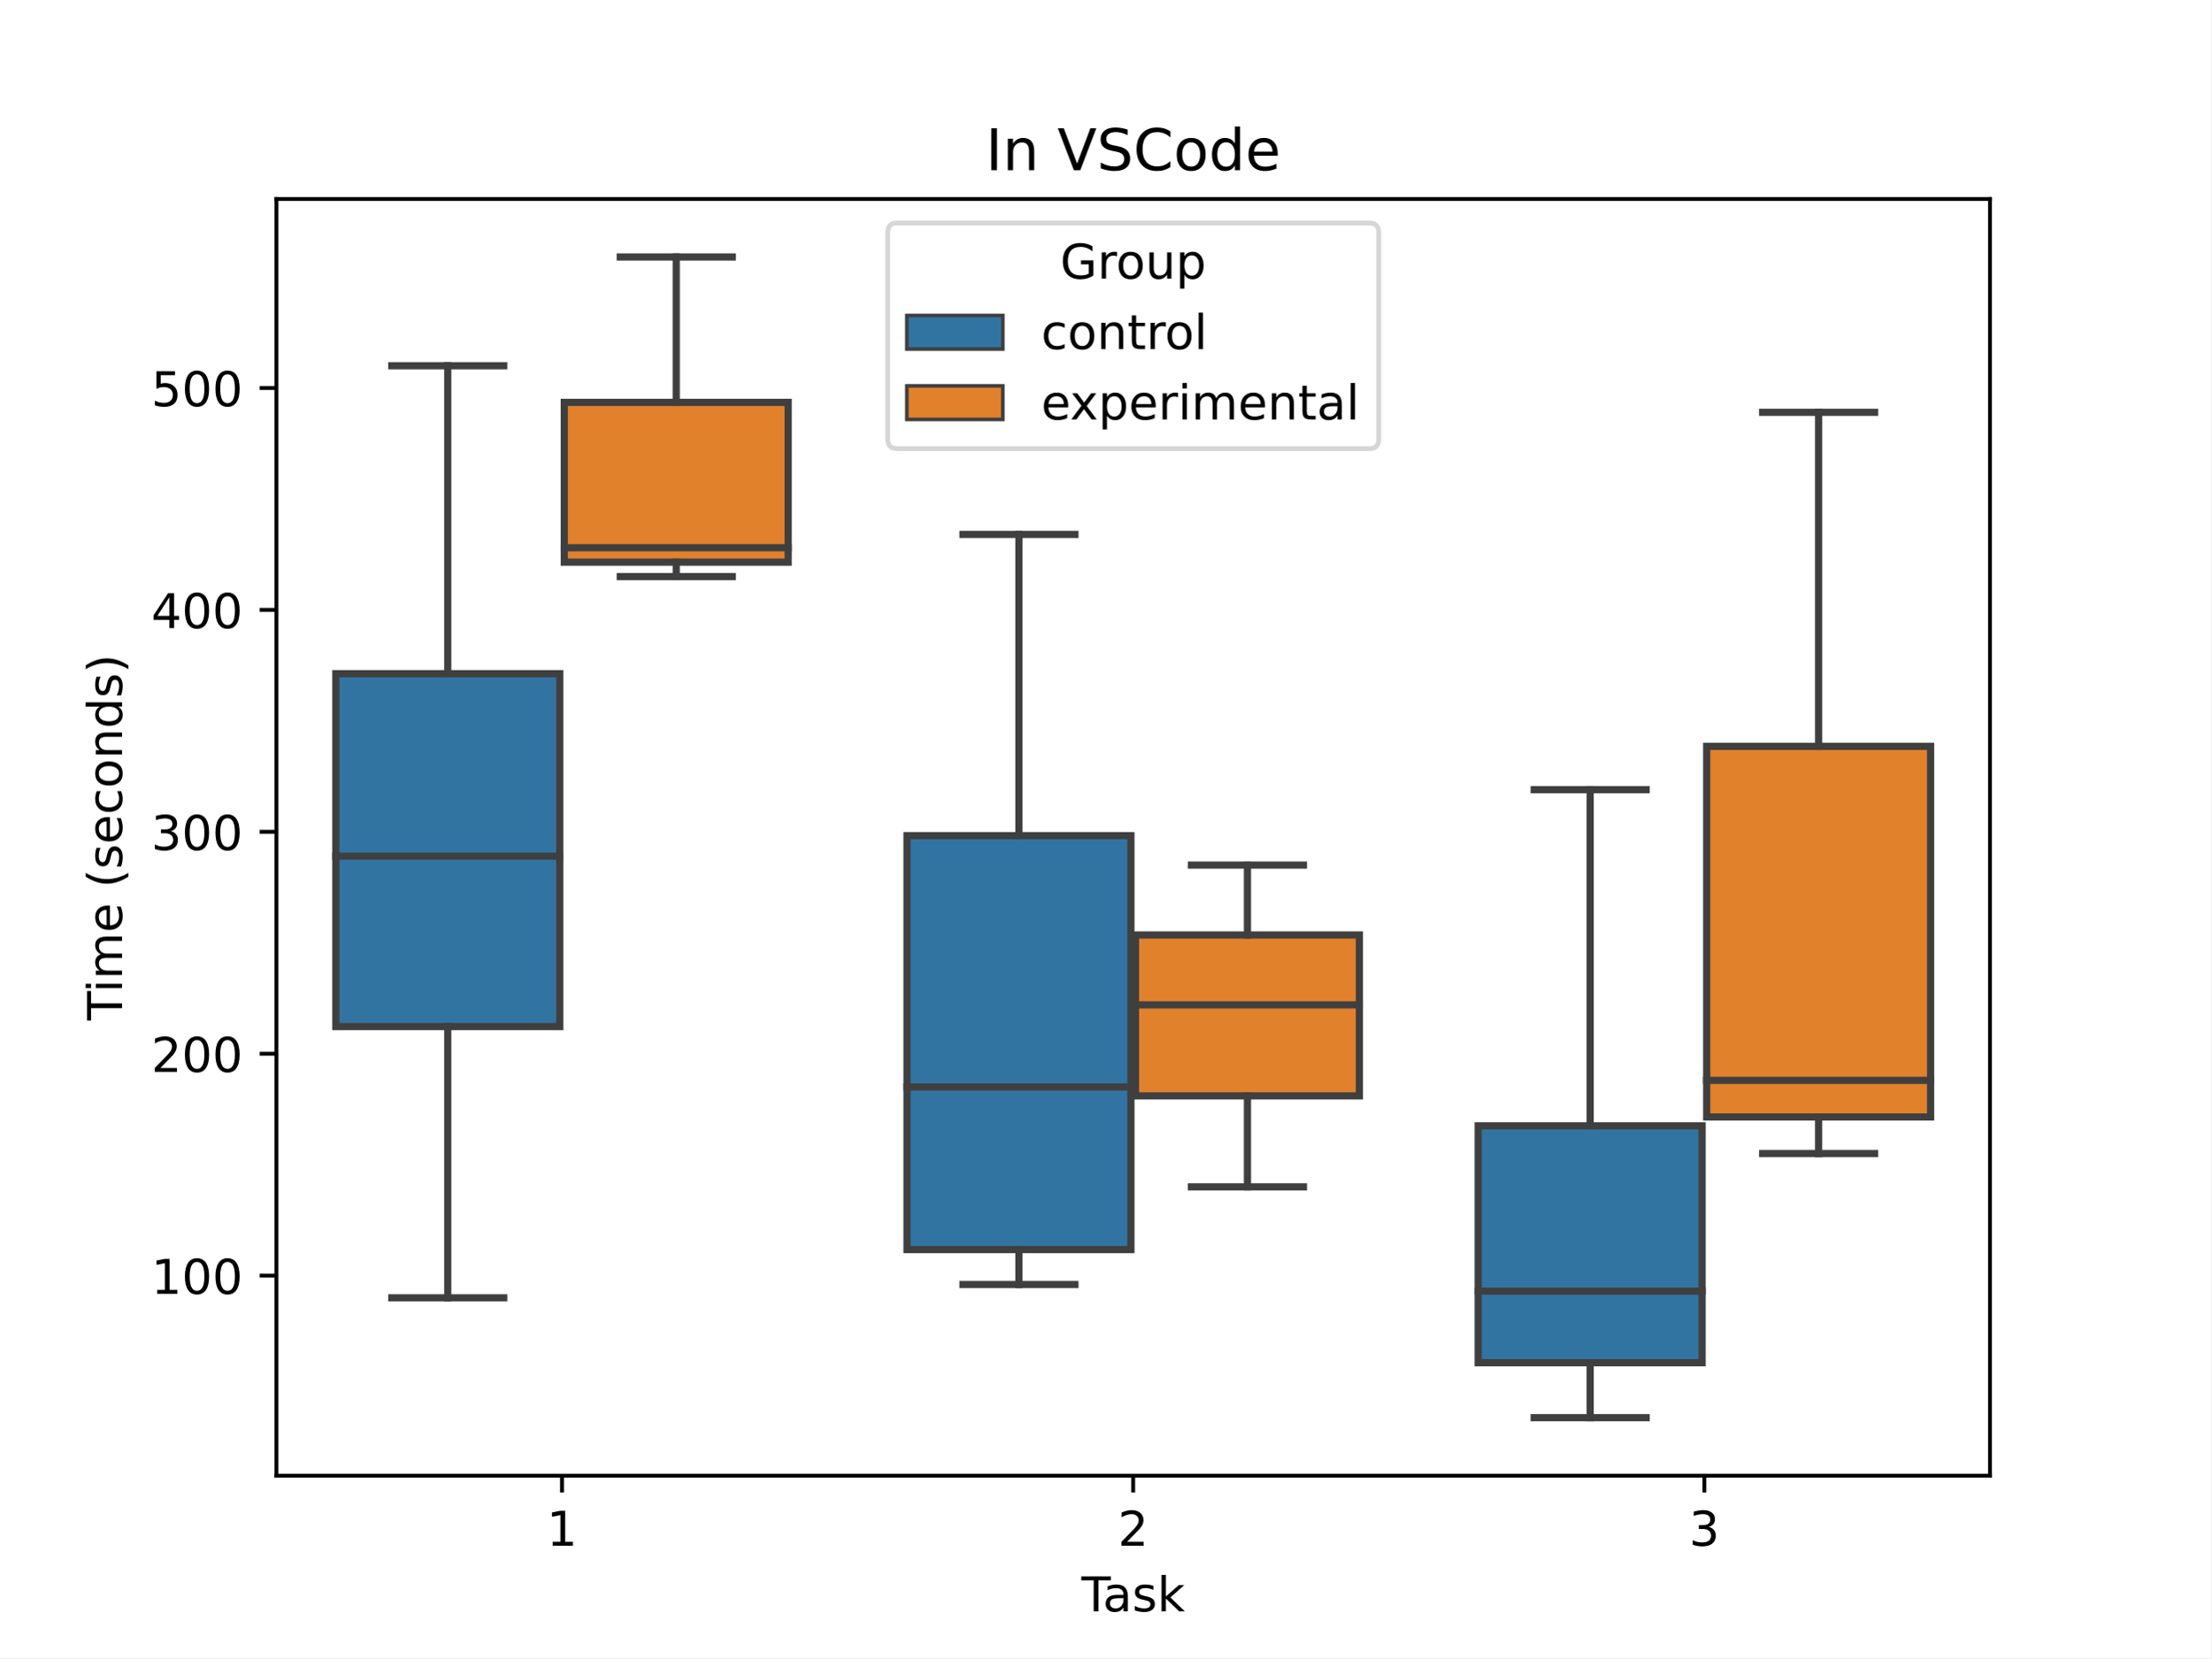
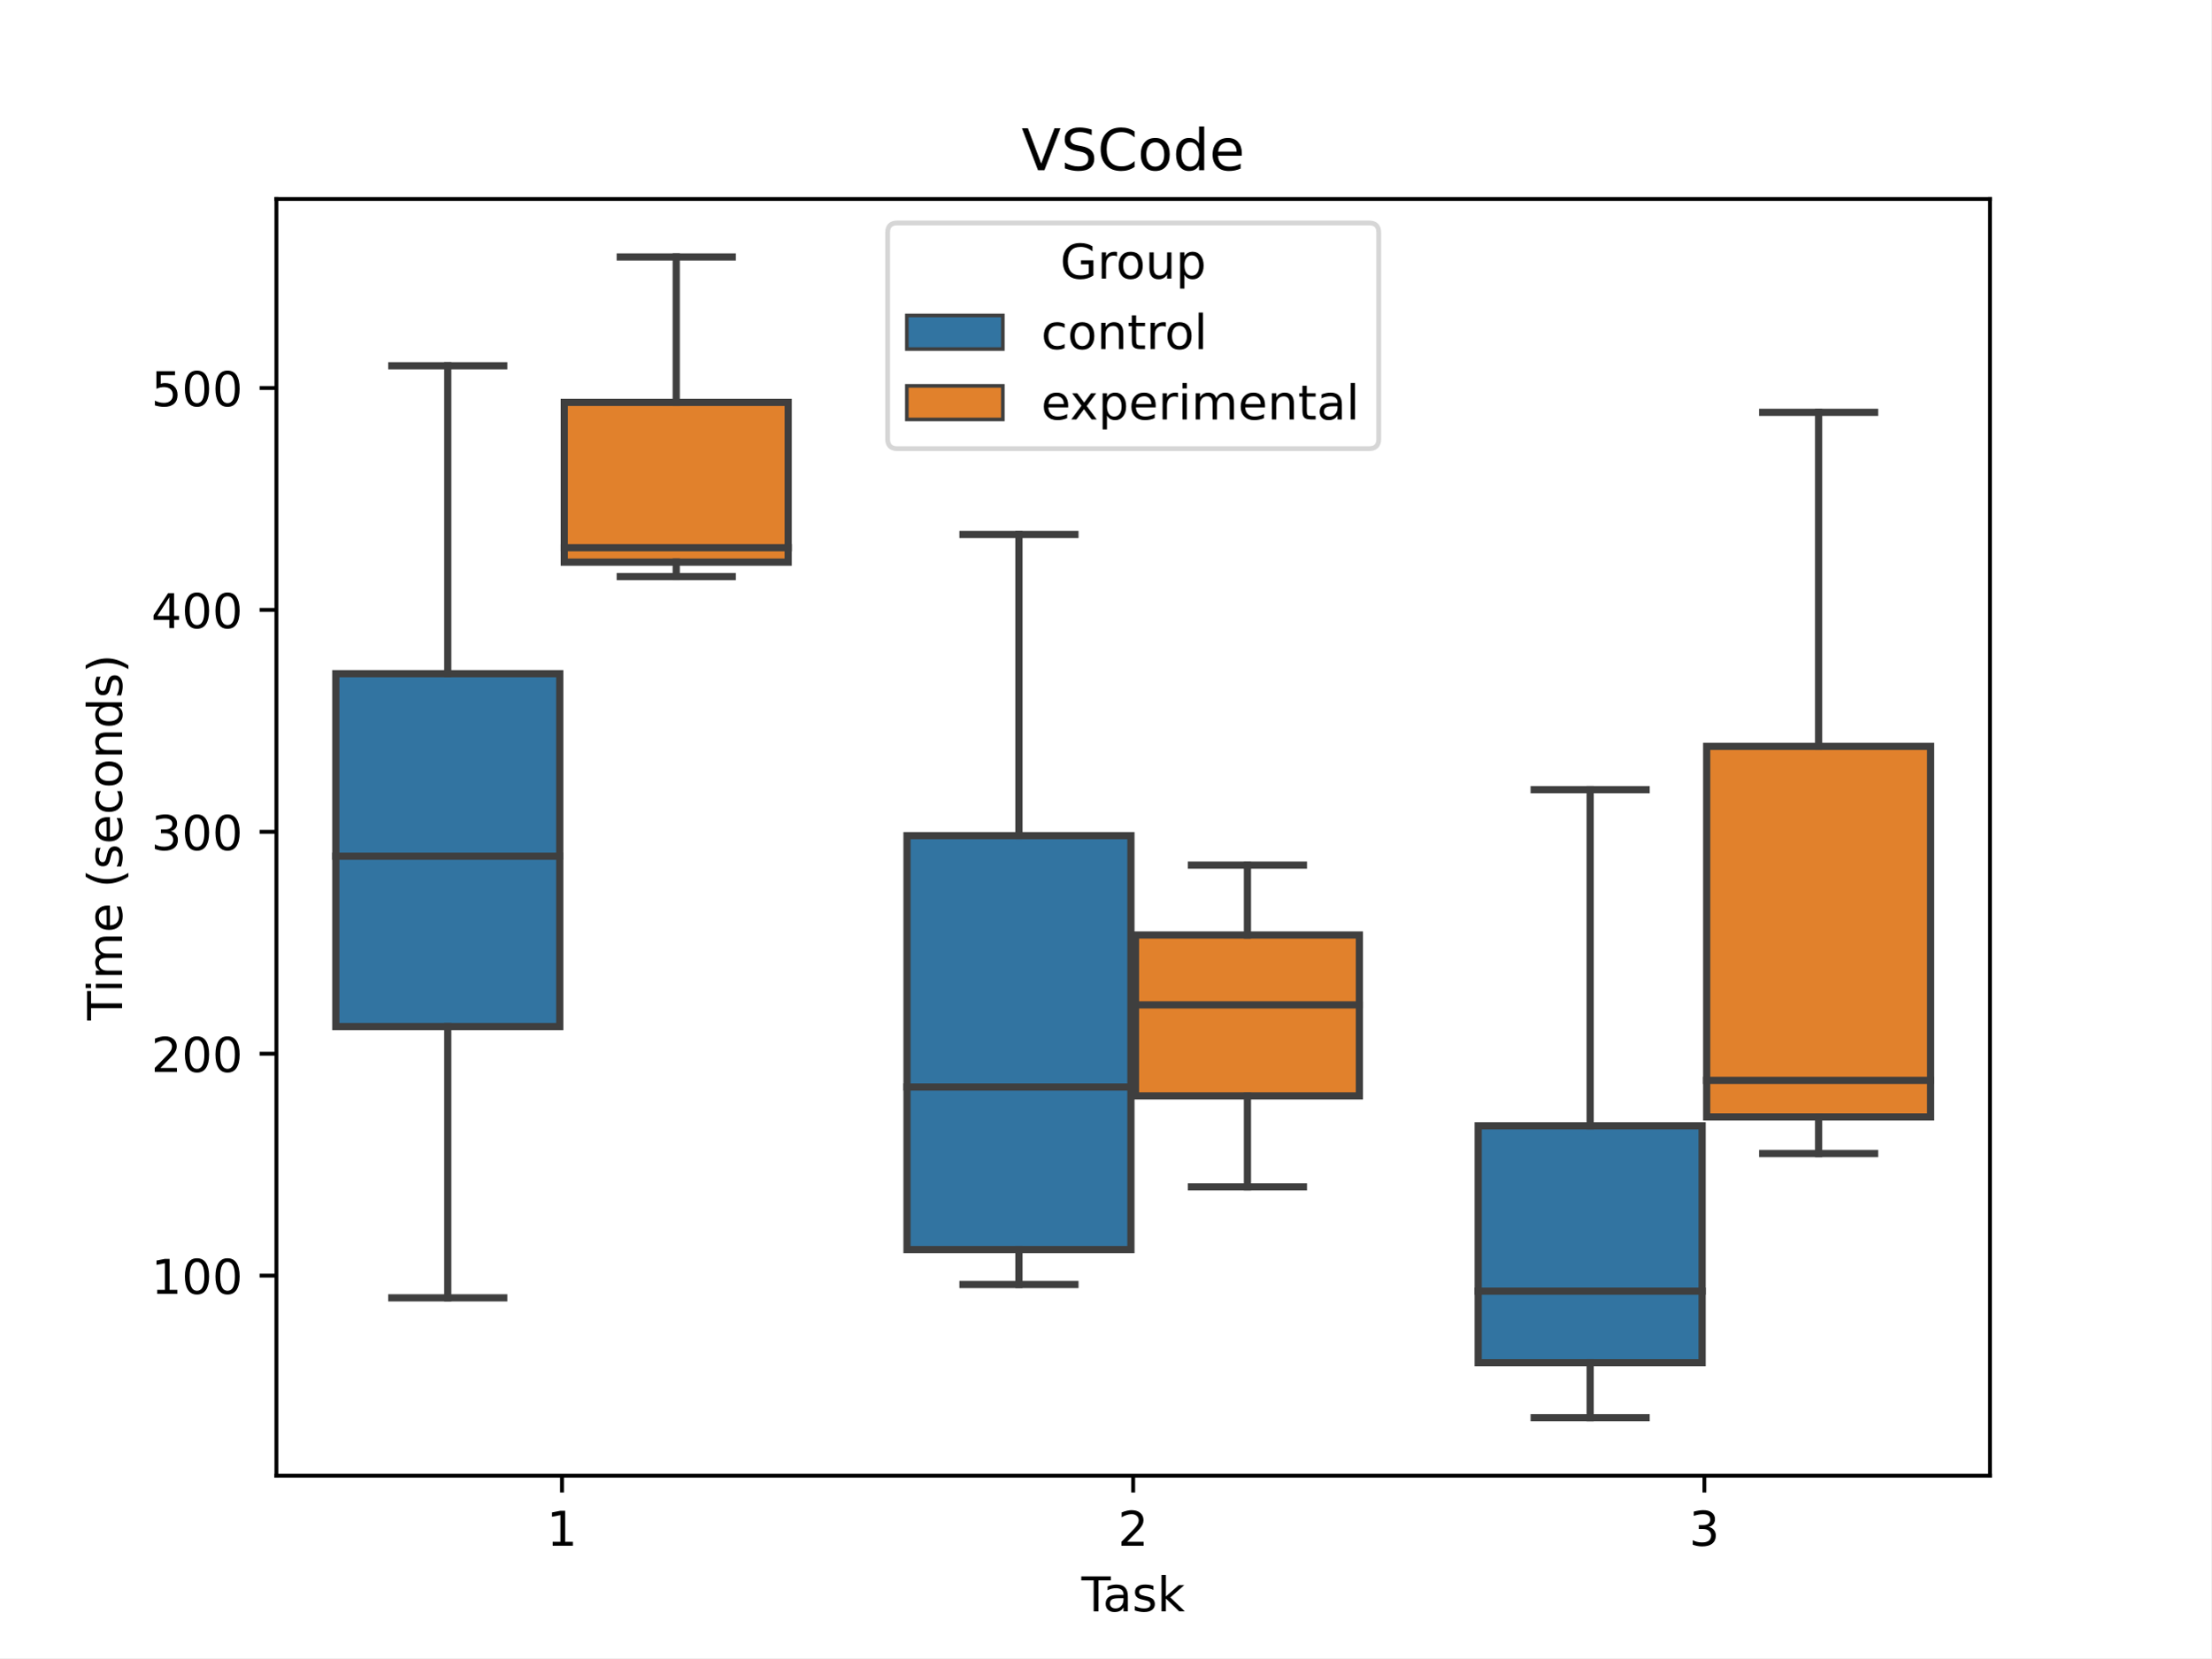
<svg xmlns="http://www.w3.org/2000/svg" xmlns:xlink="http://www.w3.org/1999/xlink" width="460.8pt" height="345.6pt" viewBox="0 0 460.8 345.6" version="1.1">
  <defs>
    <style type="text/css">*{stroke-linejoin: round; stroke-linecap: butt}</style>
  </defs>
  <g id="figure_1">
    <g id="patch_1">
      <path d="M 0 345.6  L 460.8 345.6  L 460.8 0  L 0 0  z " style="fill: #ffffff" />
    </g>
    <g id="axes_1">
      <g id="patch_2">
        <path d="M 57.6 307.584  L 414.72 307.584  L 414.72 41.472  L 57.6 41.472  z " style="fill: #ffffff" />
      </g>
      <g id="patch_3">
-         <path d="M 69.98 213.961  L 116.644 213.961  L 116.644 140.414  L 69.98 140.414  L 69.98 213.961  z " clip-path="url(#pb0b0ab4b59)" style="fill: #3274a1; stroke: #3f3f3f; stroke-width: 1.5; stroke-linejoin: miter" />
+         <path d="M 69.98 213.961  L 116.644 213.961  L 116.644 140.414  L 69.98 140.414  L 69.98 213.961  z " clip-path="url(#p2bc334d4b2)" style="fill: #3274a1; stroke: #3f3f3f; stroke-width: 1.5; stroke-linejoin: miter" />
      </g>
      <g id="patch_4">
-         <path d="M 117.596 117.17  L 164.26 117.17  L 164.26 83.866  L 117.596 83.866  L 117.596 117.17  z " clip-path="url(#pb0b0ab4b59)" style="fill: #e1812c; stroke: #3f3f3f; stroke-width: 1.5; stroke-linejoin: miter" />
+         <path d="M 117.596 117.17  L 164.26 117.17  L 164.26 83.866  L 117.596 83.866  L 117.596 117.17  z " clip-path="url(#p2bc334d4b2)" style="fill: #e1812c; stroke: #3f3f3f; stroke-width: 1.5; stroke-linejoin: miter" />
      </g>
      <g id="patch_5">
-         <path d="M 189.02 260.449  L 235.684 260.449  L 235.684 174.181  L 189.02 174.181  L 189.02 260.449  z " clip-path="url(#pb0b0ab4b59)" style="fill: #3274a1; stroke: #3f3f3f; stroke-width: 1.5; stroke-linejoin: miter" />
+         <path d="M 189.02 260.449  L 235.684 260.449  L 235.684 174.181  L 189.02 174.181  L 189.02 260.449  z " clip-path="url(#p2bc334d4b2)" style="fill: #3274a1; stroke: #3f3f3f; stroke-width: 1.5; stroke-linejoin: miter" />
      </g>
      <g id="patch_6">
-         <path d="M 236.636 228.416  L 283.3 228.416  L 283.3 194.881  L 236.636 194.881  L 236.636 228.416  z " clip-path="url(#pb0b0ab4b59)" style="fill: #e1812c; stroke: #3f3f3f; stroke-width: 1.5; stroke-linejoin: miter" />
+         <path d="M 236.636 228.416  L 283.3 228.416  L 283.3 194.881  L 236.636 194.881  L 236.636 228.416  z " clip-path="url(#p2bc334d4b2)" style="fill: #e1812c; stroke: #3f3f3f; stroke-width: 1.5; stroke-linejoin: miter" />
      </g>
      <g id="patch_7">
-         <path d="M 308.06 284.04  L 354.724 284.04  L 354.724 234.661  L 308.06 234.661  L 308.06 284.04  z " clip-path="url(#pb0b0ab4b59)" style="fill: #3274a1; stroke: #3f3f3f; stroke-width: 1.5; stroke-linejoin: miter" />
+         <path d="M 308.06 284.04  L 354.724 284.04  L 354.724 234.661  L 308.06 234.661  L 308.06 284.04  z " clip-path="url(#p2bc334d4b2)" style="fill: #3274a1; stroke: #3f3f3f; stroke-width: 1.5; stroke-linejoin: miter" />
      </g>
      <g id="patch_8">
-         <path d="M 355.676 232.811  L 402.34 232.811  L 402.34 155.563  L 355.676 155.563  L 355.676 232.811  z " clip-path="url(#pb0b0ab4b59)" style="fill: #e1812c; stroke: #3f3f3f; stroke-width: 1.5; stroke-linejoin: miter" />
+         <path d="M 355.676 232.811  L 402.34 232.811  L 402.34 155.563  L 355.676 155.563  L 355.676 232.811  z " clip-path="url(#p2bc334d4b2)" style="fill: #e1812c; stroke: #3f3f3f; stroke-width: 1.5; stroke-linejoin: miter" />
      </g>
      <g id="patch_9">
-         <path d="M 117.12 312.14  L 117.12 312.14  L 117.12 312.14  L 117.12 312.14  z " clip-path="url(#pb0b0ab4b59)" style="fill: #3274a1; stroke: #3f3f3f; stroke-width: 0.75; stroke-linejoin: miter" />
+         <path d="M 117.12 312.14  L 117.12 312.14  L 117.12 312.14  L 117.12 312.14  z " clip-path="url(#p2bc334d4b2)" style="fill: #3274a1; stroke: #3f3f3f; stroke-width: 0.75; stroke-linejoin: miter" />
      </g>
      <g id="patch_10">
-         <path d="M 117.12 312.14  L 117.12 312.14  L 117.12 312.14  L 117.12 312.14  z " clip-path="url(#pb0b0ab4b59)" style="fill: #e1812c; stroke: #3f3f3f; stroke-width: 0.75; stroke-linejoin: miter" />
+         <path d="M 117.12 312.14  L 117.12 312.14  L 117.12 312.14  L 117.12 312.14  z " clip-path="url(#p2bc334d4b2)" style="fill: #e1812c; stroke: #3f3f3f; stroke-width: 0.75; stroke-linejoin: miter" />
      </g>
      <g id="matplotlib.axis_1">
        <g id="xtick_1">
          <g id="line2d_1">
            <defs>
-               <path id="mef5eb693c3" d="M 0 0  L 0 3.5  " style="stroke: #000000; stroke-width: 0.8" />
-             </defs>
-             <g>
-               <use xlink:href="#mef5eb693c3" x="117.12" y="307.584" style="stroke: #000000; stroke-width: 0.8" />
+               <path id="m5f0d1c8a97" d="M 0 0  L 0 3.5  " style="stroke: #000000; stroke-width: 0.8" />
+             </defs>
+             <g>
+               <use xlink:href="#m5f0d1c8a97" x="117.12" y="307.584" style="stroke: #000000; stroke-width: 0.8" />
            </g>
          </g>
          <g id="text_1">
            <g transform="translate(113.9387 322.1824) scale(0.1 -0.1)">
              <defs>
                <path id="DejaVuSans-31" d="M 794 531  L 1825 531  L 1825 4091  L 703 3866  L 703 4441  L 1819 4666  L 2450 4666  L 2450 531  L 3481 531  L 3481 0  L 794 0  L 794 531  z " transform="scale(0.015625)" />
              </defs>
              <use xlink:href="#DejaVuSans-31" />
            </g>
          </g>
        </g>
        <g id="xtick_2">
          <g id="line2d_2">
            <g>
-               <use xlink:href="#mef5eb693c3" x="236.16" y="307.584" style="stroke: #000000; stroke-width: 0.8" />
+               <use xlink:href="#m5f0d1c8a97" x="236.16" y="307.584" style="stroke: #000000; stroke-width: 0.8" />
            </g>
          </g>
          <g id="text_2">
            <g transform="translate(232.9787 322.1824) scale(0.1 -0.1)">
              <defs>
                <path id="DejaVuSans-32" d="M 1228 531  L 3431 531  L 3431 0  L 469 0  L 469 531  Q 828 903 1448 1529  Q 2069 2156 2228 2338  Q 2531 2678 2651 2914  Q 2772 3150 2772 3378  Q 2772 3750 2511 3984  Q 2250 4219 1831 4219  Q 1534 4219 1204 4116  Q 875 4013 500 3803  L 500 4441  Q 881 4594 1212 4672  Q 1544 4750 1819 4750  Q 2544 4750 2975 4387  Q 3406 4025 3406 3419  Q 3406 3131 3298 2873  Q 3191 2616 2906 2266  Q 2828 2175 2409 1742  Q 1991 1309 1228 531  z " transform="scale(0.015625)" />
              </defs>
              <use xlink:href="#DejaVuSans-32" />
            </g>
          </g>
        </g>
        <g id="xtick_3">
          <g id="line2d_3">
            <g>
-               <use xlink:href="#mef5eb693c3" x="355.2" y="307.584" style="stroke: #000000; stroke-width: 0.8" />
+               <use xlink:href="#m5f0d1c8a97" x="355.2" y="307.584" style="stroke: #000000; stroke-width: 0.8" />
            </g>
          </g>
          <g id="text_3">
            <g transform="translate(352.0188 322.1824) scale(0.1 -0.1)">
              <defs>
                <path id="DejaVuSans-33" d="M 2597 2516  Q 3050 2419 3304 2112  Q 3559 1806 3559 1356  Q 3559 666 3084 287  Q 2609 -91 1734 -91  Q 1441 -91 1130 -33  Q 819 25 488 141  L 488 750  Q 750 597 1062 519  Q 1375 441 1716 441  Q 2309 441 2620 675  Q 2931 909 2931 1356  Q 2931 1769 2642 2001  Q 2353 2234 1838 2234  L 1294 2234  L 1294 2753  L 1863 2753  Q 2328 2753 2575 2939  Q 2822 3125 2822 3475  Q 2822 3834 2567 4026  Q 2313 4219 1838 4219  Q 1578 4219 1281 4162  Q 984 4106 628 3988  L 628 4550  Q 988 4650 1302 4700  Q 1616 4750 1894 4750  Q 2613 4750 3031 4423  Q 3450 4097 3450 3541  Q 3450 3153 3228 2886  Q 3006 2619 2597 2516  z " transform="scale(0.015625)" />
              </defs>
              <use xlink:href="#DejaVuSans-33" />
            </g>
          </g>
        </g>
        <g id="text_4">
          <g transform="translate(225.367 335.8606) scale(0.1 -0.1)">
            <defs>
              <path id="DejaVuSans-54" d="M -19 4666  L 3928 4666  L 3928 4134  L 2272 4134  L 2272 0  L 1638 0  L 1638 4134  L -19 4134  L -19 4666  z " transform="scale(0.015625)" />
              <path id="DejaVuSans-61" d="M 2194 1759  Q 1497 1759 1228 1600  Q 959 1441 959 1056  Q 959 750 1161 570  Q 1363 391 1709 391  Q 2188 391 2477 730  Q 2766 1069 2766 1631  L 2766 1759  L 2194 1759  z M 3341 1997  L 3341 0  L 2766 0  L 2766 531  Q 2569 213 2275 61  Q 1981 -91 1556 -91  Q 1019 -91 701 211  Q 384 513 384 1019  Q 384 1609 779 1909  Q 1175 2209 1959 2209  L 2766 2209  L 2766 2266  Q 2766 2663 2505 2880  Q 2244 3097 1772 3097  Q 1472 3097 1187 3025  Q 903 2953 641 2809  L 641 3341  Q 956 3463 1253 3523  Q 1550 3584 1831 3584  Q 2591 3584 2966 3190  Q 3341 2797 3341 1997  z " transform="scale(0.015625)" />
              <path id="DejaVuSans-73" d="M 2834 3397  L 2834 2853  Q 2591 2978 2328 3040  Q 2066 3103 1784 3103  Q 1356 3103 1142 2972  Q 928 2841 928 2578  Q 928 2378 1081 2264  Q 1234 2150 1697 2047  L 1894 2003  Q 2506 1872 2764 1633  Q 3022 1394 3022 966  Q 3022 478 2636 193  Q 2250 -91 1575 -91  Q 1294 -91 989 -36  Q 684 19 347 128  L 347 722  Q 666 556 975 473  Q 1284 391 1588 391  Q 1994 391 2212 530  Q 2431 669 2431 922  Q 2431 1156 2273 1281  Q 2116 1406 1581 1522  L 1381 1569  Q 847 1681 609 1914  Q 372 2147 372 2553  Q 372 3047 722 3315  Q 1072 3584 1716 3584  Q 2034 3584 2315 3537  Q 2597 3491 2834 3397  z " transform="scale(0.015625)" />
              <path id="DejaVuSans-6b" d="M 581 4863  L 1159 4863  L 1159 1991  L 2875 3500  L 3609 3500  L 1753 1863  L 3688 0  L 2938 0  L 1159 1709  L 1159 0  L 581 0  L 581 4863  z " transform="scale(0.015625)" />
            </defs>
            <use xlink:href="#DejaVuSans-54" />
            <use xlink:href="#DejaVuSans-61" x="44.584" />
            <use xlink:href="#DejaVuSans-73" x="105.863" />
            <use xlink:href="#DejaVuSans-6b" x="157.963" />
          </g>
        </g>
      </g>
      <g id="matplotlib.axis_2">
        <g id="ytick_1">
          <g id="line2d_4">
            <defs>
-               <path id="mfa7e3baa90" d="M 0 0  L -3.5 0  " style="stroke: #000000; stroke-width: 0.8" />
-             </defs>
-             <g>
-               <use xlink:href="#mfa7e3baa90" x="57.6" y="265.884" style="stroke: #000000; stroke-width: 0.8" />
+               <path id="m8d8acb2de3" d="M 0 0  L -3.5 0  " style="stroke: #000000; stroke-width: 0.8" />
+             </defs>
+             <g>
+               <use xlink:href="#m8d8acb2de3" x="57.6" y="265.884" style="stroke: #000000; stroke-width: 0.8" />
            </g>
          </g>
          <g id="text_5">
            <g transform="translate(31.5125 269.6832) scale(0.1 -0.1)">
              <defs>
                <path id="DejaVuSans-30" d="M 2034 4250  Q 1547 4250 1301 3770  Q 1056 3291 1056 2328  Q 1056 1369 1301 889  Q 1547 409 2034 409  Q 2525 409 2770 889  Q 3016 1369 3016 2328  Q 3016 3291 2770 3770  Q 2525 4250 2034 4250  z M 2034 4750  Q 2819 4750 3233 4129  Q 3647 3509 3647 2328  Q 3647 1150 3233 529  Q 2819 -91 2034 -91  Q 1250 -91 836 529  Q 422 1150 422 2328  Q 422 3509 836 4129  Q 1250 4750 2034 4750  z " transform="scale(0.015625)" />
              </defs>
              <use xlink:href="#DejaVuSans-31" />
              <use xlink:href="#DejaVuSans-30" x="63.623" />
              <use xlink:href="#DejaVuSans-30" x="127.246" />
            </g>
          </g>
        </g>
        <g id="ytick_2">
          <g id="line2d_5">
            <g>
-               <use xlink:href="#mfa7e3baa90" x="57.6" y="219.628" style="stroke: #000000; stroke-width: 0.8" />
+               <use xlink:href="#m8d8acb2de3" x="57.6" y="219.628" style="stroke: #000000; stroke-width: 0.8" />
            </g>
          </g>
          <g id="text_6">
            <g transform="translate(31.5125 223.427) scale(0.1 -0.1)">
              <use xlink:href="#DejaVuSans-32" />
              <use xlink:href="#DejaVuSans-30" x="63.623" />
              <use xlink:href="#DejaVuSans-30" x="127.246" />
            </g>
          </g>
        </g>
        <g id="ytick_3">
          <g id="line2d_6">
            <g>
-               <use xlink:href="#mfa7e3baa90" x="57.6" y="173.372" style="stroke: #000000; stroke-width: 0.8" />
+               <use xlink:href="#m8d8acb2de3" x="57.6" y="173.372" style="stroke: #000000; stroke-width: 0.8" />
            </g>
          </g>
          <g id="text_7">
            <g transform="translate(31.5125 177.1708) scale(0.1 -0.1)">
              <use xlink:href="#DejaVuSans-33" />
              <use xlink:href="#DejaVuSans-30" x="63.623" />
              <use xlink:href="#DejaVuSans-30" x="127.246" />
            </g>
          </g>
        </g>
        <g id="ytick_4">
          <g id="line2d_7">
            <g>
-               <use xlink:href="#mfa7e3baa90" x="57.6" y="127.115" style="stroke: #000000; stroke-width: 0.8" />
+               <use xlink:href="#m8d8acb2de3" x="57.6" y="127.115" style="stroke: #000000; stroke-width: 0.8" />
            </g>
          </g>
          <g id="text_8">
            <g transform="translate(31.5125 130.9146) scale(0.1 -0.1)">
              <defs>
                <path id="DejaVuSans-34" d="M 2419 4116  L 825 1625  L 2419 1625  L 2419 4116  z M 2253 4666  L 3047 4666  L 3047 1625  L 3713 1625  L 3713 1100  L 3047 1100  L 3047 0  L 2419 0  L 2419 1100  L 313 1100  L 313 1709  L 2253 4666  z " transform="scale(0.015625)" />
              </defs>
              <use xlink:href="#DejaVuSans-34" />
              <use xlink:href="#DejaVuSans-30" x="63.623" />
              <use xlink:href="#DejaVuSans-30" x="127.246" />
            </g>
          </g>
        </g>
        <g id="ytick_5">
          <g id="line2d_8">
            <g>
-               <use xlink:href="#mfa7e3baa90" x="57.6" y="80.859" style="stroke: #000000; stroke-width: 0.8" />
+               <use xlink:href="#m8d8acb2de3" x="57.6" y="80.859" style="stroke: #000000; stroke-width: 0.8" />
            </g>
          </g>
          <g id="text_9">
            <g transform="translate(31.5125 84.65838) scale(0.1 -0.1)">
              <defs>
                <path id="DejaVuSans-35" d="M 691 4666  L 3169 4666  L 3169 4134  L 1269 4134  L 1269 2991  Q 1406 3038 1543 3061  Q 1681 3084 1819 3084  Q 2600 3084 3056 2656  Q 3513 2228 3513 1497  Q 3513 744 3044 326  Q 2575 -91 1722 -91  Q 1428 -91 1123 -41  Q 819 9 494 109  L 494 744  Q 775 591 1075 516  Q 1375 441 1709 441  Q 2250 441 2565 725  Q 2881 1009 2881 1497  Q 2881 1984 2565 2268  Q 2250 2553 1709 2553  Q 1456 2553 1204 2497  Q 953 2441 691 2322  L 691 4666  z " transform="scale(0.015625)" />
              </defs>
              <use xlink:href="#DejaVuSans-35" />
              <use xlink:href="#DejaVuSans-30" x="63.623" />
              <use xlink:href="#DejaVuSans-30" x="127.246" />
            </g>
          </g>
        </g>
        <g id="text_10">
          <g transform="translate(25.43281 212.6897) rotate(-90) scale(0.1 -0.1)">
            <defs>
              <path id="DejaVuSans-69" d="M 603 3500  L 1178 3500  L 1178 0  L 603 0  L 603 3500  z M 603 4863  L 1178 4863  L 1178 4134  L 603 4134  L 603 4863  z " transform="scale(0.015625)" />
              <path id="DejaVuSans-6d" d="M 3328 2828  Q 3544 3216 3844 3400  Q 4144 3584 4550 3584  Q 5097 3584 5394 3201  Q 5691 2819 5691 2113  L 5691 0  L 5113 0  L 5113 2094  Q 5113 2597 4934 2840  Q 4756 3084 4391 3084  Q 3944 3084 3684 2787  Q 3425 2491 3425 1978  L 3425 0  L 2847 0  L 2847 2094  Q 2847 2600 2669 2842  Q 2491 3084 2119 3084  Q 1678 3084 1418 2786  Q 1159 2488 1159 1978  L 1159 0  L 581 0  L 581 3500  L 1159 3500  L 1159 2956  Q 1356 3278 1631 3431  Q 1906 3584 2284 3584  Q 2666 3584 2933 3390  Q 3200 3197 3328 2828  z " transform="scale(0.015625)" />
              <path id="DejaVuSans-65" d="M 3597 1894  L 3597 1613  L 953 1613  Q 991 1019 1311 708  Q 1631 397 2203 397  Q 2534 397 2845 478  Q 3156 559 3463 722  L 3463 178  Q 3153 47 2828 -22  Q 2503 -91 2169 -91  Q 1331 -91 842 396  Q 353 884 353 1716  Q 353 2575 817 3079  Q 1281 3584 2069 3584  Q 2775 3584 3186 3129  Q 3597 2675 3597 1894  z M 3022 2063  Q 3016 2534 2758 2815  Q 2500 3097 2075 3097  Q 1594 3097 1305 2825  Q 1016 2553 972 2059  L 3022 2063  z " transform="scale(0.015625)" />
              <path id="DejaVuSans-20" transform="scale(0.015625)" />
              <path id="DejaVuSans-28" d="M 1984 4856  Q 1566 4138 1362 3434  Q 1159 2731 1159 2009  Q 1159 1288 1364 580  Q 1569 -128 1984 -844  L 1484 -844  Q 1016 -109 783 600  Q 550 1309 550 2009  Q 550 2706 781 3412  Q 1013 4119 1484 4856  L 1984 4856  z " transform="scale(0.015625)" />
              <path id="DejaVuSans-63" d="M 3122 3366  L 3122 2828  Q 2878 2963 2633 3030  Q 2388 3097 2138 3097  Q 1578 3097 1268 2742  Q 959 2388 959 1747  Q 959 1106 1268 751  Q 1578 397 2138 397  Q 2388 397 2633 464  Q 2878 531 3122 666  L 3122 134  Q 2881 22 2623 -34  Q 2366 -91 2075 -91  Q 1284 -91 818 406  Q 353 903 353 1747  Q 353 2603 823 3093  Q 1294 3584 2113 3584  Q 2378 3584 2631 3529  Q 2884 3475 3122 3366  z " transform="scale(0.015625)" />
              <path id="DejaVuSans-6f" d="M 1959 3097  Q 1497 3097 1228 2736  Q 959 2375 959 1747  Q 959 1119 1226 758  Q 1494 397 1959 397  Q 2419 397 2687 759  Q 2956 1122 2956 1747  Q 2956 2369 2687 2733  Q 2419 3097 1959 3097  z M 1959 3584  Q 2709 3584 3137 3096  Q 3566 2609 3566 1747  Q 3566 888 3137 398  Q 2709 -91 1959 -91  Q 1206 -91 779 398  Q 353 888 353 1747  Q 353 2609 779 3096  Q 1206 3584 1959 3584  z " transform="scale(0.015625)" />
              <path id="DejaVuSans-6e" d="M 3513 2113  L 3513 0  L 2938 0  L 2938 2094  Q 2938 2591 2744 2837  Q 2550 3084 2163 3084  Q 1697 3084 1428 2787  Q 1159 2491 1159 1978  L 1159 0  L 581 0  L 581 3500  L 1159 3500  L 1159 2956  Q 1366 3272 1645 3428  Q 1925 3584 2291 3584  Q 2894 3584 3203 3211  Q 3513 2838 3513 2113  z " transform="scale(0.015625)" />
              <path id="DejaVuSans-64" d="M 2906 2969  L 2906 4863  L 3481 4863  L 3481 0  L 2906 0  L 2906 525  Q 2725 213 2448 61  Q 2172 -91 1784 -91  Q 1150 -91 751 415  Q 353 922 353 1747  Q 353 2572 751 3078  Q 1150 3584 1784 3584  Q 2172 3584 2448 3432  Q 2725 3281 2906 2969  z M 947 1747  Q 947 1113 1208 752  Q 1469 391 1925 391  Q 2381 391 2643 752  Q 2906 1113 2906 1747  Q 2906 2381 2643 2742  Q 2381 3103 1925 3103  Q 1469 3103 1208 2742  Q 947 2381 947 1747  z " transform="scale(0.015625)" />
              <path id="DejaVuSans-29" d="M 513 4856  L 1013 4856  Q 1481 4119 1714 3412  Q 1947 2706 1947 2009  Q 1947 1309 1714 600  Q 1481 -109 1013 -844  L 513 -844  Q 928 -128 1133 580  Q 1338 1288 1338 2009  Q 1338 2731 1133 3434  Q 928 4138 513 4856  z " transform="scale(0.015625)" />
            </defs>
            <use xlink:href="#DejaVuSans-54" />
            <use xlink:href="#DejaVuSans-69" x="57.959" />
            <use xlink:href="#DejaVuSans-6d" x="85.742" />
            <use xlink:href="#DejaVuSans-65" x="183.154" />
            <use xlink:href="#DejaVuSans-20" x="244.678" />
            <use xlink:href="#DejaVuSans-28" x="276.465" />
            <use xlink:href="#DejaVuSans-73" x="315.479" />
            <use xlink:href="#DejaVuSans-65" x="367.578" />
            <use xlink:href="#DejaVuSans-63" x="429.102" />
            <use xlink:href="#DejaVuSans-6f" x="484.082" />
            <use xlink:href="#DejaVuSans-6e" x="545.264" />
            <use xlink:href="#DejaVuSans-64" x="608.643" />
            <use xlink:href="#DejaVuSans-73" x="672.119" />
            <use xlink:href="#DejaVuSans-29" x="724.219" />
          </g>
        </g>
      </g>
      <g id="line2d_9">
-         <path d="M 93.312 213.961  L 93.312 270.51  " clip-path="url(#pb0b0ab4b59)" style="fill: none; stroke: #3f3f3f; stroke-width: 1.5; stroke-linecap: square" />
+         <path d="M 93.312 213.961  L 93.312 270.51  " clip-path="url(#p2bc334d4b2)" style="fill: none; stroke: #3f3f3f; stroke-width: 1.5; stroke-linecap: square" />
      </g>
      <g id="line2d_10">
-         <path d="M 93.312 140.414  L 93.312 76.234  " clip-path="url(#pb0b0ab4b59)" style="fill: none; stroke: #3f3f3f; stroke-width: 1.5; stroke-linecap: square" />
+         <path d="M 93.312 140.414  L 93.312 76.234  " clip-path="url(#p2bc334d4b2)" style="fill: none; stroke: #3f3f3f; stroke-width: 1.5; stroke-linecap: square" />
      </g>
      <g id="line2d_11">
-         <path d="M 81.646 270.51  L 104.978 270.51  " clip-path="url(#pb0b0ab4b59)" style="fill: none; stroke: #3f3f3f; stroke-width: 1.5; stroke-linecap: square" />
+         <path d="M 81.646 270.51  L 104.978 270.51  " clip-path="url(#p2bc334d4b2)" style="fill: none; stroke: #3f3f3f; stroke-width: 1.5; stroke-linecap: square" />
      </g>
      <g id="line2d_12">
-         <path d="M 81.646 76.234  L 104.978 76.234  " clip-path="url(#pb0b0ab4b59)" style="fill: none; stroke: #3f3f3f; stroke-width: 1.5; stroke-linecap: square" />
+         <path d="M 81.646 76.234  L 104.978 76.234  " clip-path="url(#p2bc334d4b2)" style="fill: none; stroke: #3f3f3f; stroke-width: 1.5; stroke-linecap: square" />
      </g>
      <g id="line2d_13" />
      <g id="line2d_14">
-         <path d="M 140.928 117.17  L 140.928 120.177  " clip-path="url(#pb0b0ab4b59)" style="fill: none; stroke: #3f3f3f; stroke-width: 1.5; stroke-linecap: square" />
+         <path d="M 140.928 117.17  L 140.928 120.177  " clip-path="url(#p2bc334d4b2)" style="fill: none; stroke: #3f3f3f; stroke-width: 1.5; stroke-linecap: square" />
      </g>
      <g id="line2d_15">
-         <path d="M 140.928 83.866  L 140.928 53.568  " clip-path="url(#pb0b0ab4b59)" style="fill: none; stroke: #3f3f3f; stroke-width: 1.5; stroke-linecap: square" />
+         <path d="M 140.928 83.866  L 140.928 53.568  " clip-path="url(#p2bc334d4b2)" style="fill: none; stroke: #3f3f3f; stroke-width: 1.5; stroke-linecap: square" />
      </g>
      <g id="line2d_16">
-         <path d="M 129.262 120.177  L 152.594 120.177  " clip-path="url(#pb0b0ab4b59)" style="fill: none; stroke: #3f3f3f; stroke-width: 1.5; stroke-linecap: square" />
+         <path d="M 129.262 120.177  L 152.594 120.177  " clip-path="url(#p2bc334d4b2)" style="fill: none; stroke: #3f3f3f; stroke-width: 1.5; stroke-linecap: square" />
      </g>
      <g id="line2d_17">
-         <path d="M 129.262 53.568  L 152.594 53.568  " clip-path="url(#pb0b0ab4b59)" style="fill: none; stroke: #3f3f3f; stroke-width: 1.5; stroke-linecap: square" />
+         <path d="M 129.262 53.568  L 152.594 53.568  " clip-path="url(#p2bc334d4b2)" style="fill: none; stroke: #3f3f3f; stroke-width: 1.5; stroke-linecap: square" />
      </g>
      <g id="line2d_18" />
      <g id="line2d_19">
-         <path d="M 212.352 260.449  L 212.352 267.734  " clip-path="url(#pb0b0ab4b59)" style="fill: none; stroke: #3f3f3f; stroke-width: 1.5; stroke-linecap: square" />
+         <path d="M 212.352 260.449  L 212.352 267.734  " clip-path="url(#p2bc334d4b2)" style="fill: none; stroke: #3f3f3f; stroke-width: 1.5; stroke-linecap: square" />
      </g>
      <g id="line2d_20">
-         <path d="M 212.352 174.181  L 212.352 111.388  " clip-path="url(#pb0b0ab4b59)" style="fill: none; stroke: #3f3f3f; stroke-width: 1.5; stroke-linecap: square" />
+         <path d="M 212.352 174.181  L 212.352 111.388  " clip-path="url(#p2bc334d4b2)" style="fill: none; stroke: #3f3f3f; stroke-width: 1.5; stroke-linecap: square" />
      </g>
      <g id="line2d_21">
-         <path d="M 200.686 267.734  L 224.018 267.734  " clip-path="url(#pb0b0ab4b59)" style="fill: none; stroke: #3f3f3f; stroke-width: 1.5; stroke-linecap: square" />
+         <path d="M 200.686 267.734  L 224.018 267.734  " clip-path="url(#p2bc334d4b2)" style="fill: none; stroke: #3f3f3f; stroke-width: 1.5; stroke-linecap: square" />
      </g>
      <g id="line2d_22">
-         <path d="M 200.686 111.388  L 224.018 111.388  " clip-path="url(#pb0b0ab4b59)" style="fill: none; stroke: #3f3f3f; stroke-width: 1.5; stroke-linecap: square" />
+         <path d="M 200.686 111.388  L 224.018 111.388  " clip-path="url(#p2bc334d4b2)" style="fill: none; stroke: #3f3f3f; stroke-width: 1.5; stroke-linecap: square" />
      </g>
      <g id="line2d_23" />
      <g id="line2d_24">
-         <path d="M 259.968 228.416  L 259.968 247.382  " clip-path="url(#pb0b0ab4b59)" style="fill: none; stroke: #3f3f3f; stroke-width: 1.5; stroke-linecap: square" />
+         <path d="M 259.968 228.416  L 259.968 247.382  " clip-path="url(#p2bc334d4b2)" style="fill: none; stroke: #3f3f3f; stroke-width: 1.5; stroke-linecap: square" />
      </g>
      <g id="line2d_25">
-         <path d="M 259.968 194.881  L 259.968 180.31  " clip-path="url(#pb0b0ab4b59)" style="fill: none; stroke: #3f3f3f; stroke-width: 1.5; stroke-linecap: square" />
+         <path d="M 259.968 194.881  L 259.968 180.31  " clip-path="url(#p2bc334d4b2)" style="fill: none; stroke: #3f3f3f; stroke-width: 1.5; stroke-linecap: square" />
      </g>
      <g id="line2d_26">
-         <path d="M 248.302 247.382  L 271.634 247.382  " clip-path="url(#pb0b0ab4b59)" style="fill: none; stroke: #3f3f3f; stroke-width: 1.5; stroke-linecap: square" />
+         <path d="M 248.302 247.382  L 271.634 247.382  " clip-path="url(#p2bc334d4b2)" style="fill: none; stroke: #3f3f3f; stroke-width: 1.5; stroke-linecap: square" />
      </g>
      <g id="line2d_27">
-         <path d="M 248.302 180.31  L 271.634 180.31  " clip-path="url(#pb0b0ab4b59)" style="fill: none; stroke: #3f3f3f; stroke-width: 1.5; stroke-linecap: square" />
+         <path d="M 248.302 180.31  L 271.634 180.31  " clip-path="url(#p2bc334d4b2)" style="fill: none; stroke: #3f3f3f; stroke-width: 1.5; stroke-linecap: square" />
      </g>
      <g id="line2d_28" />
      <g id="line2d_29">
-         <path d="M 331.392 284.04  L 331.392 295.488  " clip-path="url(#pb0b0ab4b59)" style="fill: none; stroke: #3f3f3f; stroke-width: 1.5; stroke-linecap: square" />
+         <path d="M 331.392 284.04  L 331.392 295.488  " clip-path="url(#p2bc334d4b2)" style="fill: none; stroke: #3f3f3f; stroke-width: 1.5; stroke-linecap: square" />
      </g>
      <g id="line2d_30">
-         <path d="M 331.392 234.661  L 331.392 164.583  " clip-path="url(#pb0b0ab4b59)" style="fill: none; stroke: #3f3f3f; stroke-width: 1.5; stroke-linecap: square" />
+         <path d="M 331.392 234.661  L 331.392 164.583  " clip-path="url(#p2bc334d4b2)" style="fill: none; stroke: #3f3f3f; stroke-width: 1.5; stroke-linecap: square" />
      </g>
      <g id="line2d_31">
-         <path d="M 319.726 295.488  L 343.058 295.488  " clip-path="url(#pb0b0ab4b59)" style="fill: none; stroke: #3f3f3f; stroke-width: 1.5; stroke-linecap: square" />
+         <path d="M 319.726 295.488  L 343.058 295.488  " clip-path="url(#p2bc334d4b2)" style="fill: none; stroke: #3f3f3f; stroke-width: 1.5; stroke-linecap: square" />
      </g>
      <g id="line2d_32">
-         <path d="M 319.726 164.583  L 343.058 164.583  " clip-path="url(#pb0b0ab4b59)" style="fill: none; stroke: #3f3f3f; stroke-width: 1.5; stroke-linecap: square" />
+         <path d="M 319.726 164.583  L 343.058 164.583  " clip-path="url(#p2bc334d4b2)" style="fill: none; stroke: #3f3f3f; stroke-width: 1.5; stroke-linecap: square" />
      </g>
      <g id="line2d_33" />
      <g id="line2d_34">
-         <path d="M 379.008 232.811  L 379.008 240.443  " clip-path="url(#pb0b0ab4b59)" style="fill: none; stroke: #3f3f3f; stroke-width: 1.5; stroke-linecap: square" />
+         <path d="M 379.008 232.811  L 379.008 240.443  " clip-path="url(#p2bc334d4b2)" style="fill: none; stroke: #3f3f3f; stroke-width: 1.5; stroke-linecap: square" />
      </g>
      <g id="line2d_35">
-         <path d="M 379.008 155.563  L 379.008 85.947  " clip-path="url(#pb0b0ab4b59)" style="fill: none; stroke: #3f3f3f; stroke-width: 1.5; stroke-linecap: square" />
+         <path d="M 379.008 155.563  L 379.008 85.947  " clip-path="url(#p2bc334d4b2)" style="fill: none; stroke: #3f3f3f; stroke-width: 1.5; stroke-linecap: square" />
      </g>
      <g id="line2d_36">
-         <path d="M 367.342 240.443  L 390.674 240.443  " clip-path="url(#pb0b0ab4b59)" style="fill: none; stroke: #3f3f3f; stroke-width: 1.5; stroke-linecap: square" />
+         <path d="M 367.342 240.443  L 390.674 240.443  " clip-path="url(#p2bc334d4b2)" style="fill: none; stroke: #3f3f3f; stroke-width: 1.5; stroke-linecap: square" />
      </g>
      <g id="line2d_37">
-         <path d="M 367.342 85.947  L 390.674 85.947  " clip-path="url(#pb0b0ab4b59)" style="fill: none; stroke: #3f3f3f; stroke-width: 1.5; stroke-linecap: square" />
+         <path d="M 367.342 85.947  L 390.674 85.947  " clip-path="url(#p2bc334d4b2)" style="fill: none; stroke: #3f3f3f; stroke-width: 1.5; stroke-linecap: square" />
      </g>
      <g id="line2d_38" />
      <g id="line2d_39">
-         <path d="M 69.98 178.46  L 116.644 178.46  " clip-path="url(#pb0b0ab4b59)" style="fill: none; stroke: #3f3f3f; stroke-width: 1.5; stroke-linecap: square" />
+         <path d="M 69.98 178.46  L 116.644 178.46  " clip-path="url(#p2bc334d4b2)" style="fill: none; stroke: #3f3f3f; stroke-width: 1.5; stroke-linecap: square" />
      </g>
      <g id="line2d_40">
-         <path d="M 117.596 114.164  L 164.26 114.164  " clip-path="url(#pb0b0ab4b59)" style="fill: none; stroke: #3f3f3f; stroke-width: 1.5; stroke-linecap: square" />
+         <path d="M 117.596 114.164  L 164.26 114.164  " clip-path="url(#p2bc334d4b2)" style="fill: none; stroke: #3f3f3f; stroke-width: 1.5; stroke-linecap: square" />
      </g>
      <g id="line2d_41">
-         <path d="M 189.02 226.566  L 235.684 226.566  " clip-path="url(#pb0b0ab4b59)" style="fill: none; stroke: #3f3f3f; stroke-width: 1.5; stroke-linecap: square" />
+         <path d="M 189.02 226.566  L 235.684 226.566  " clip-path="url(#p2bc334d4b2)" style="fill: none; stroke: #3f3f3f; stroke-width: 1.5; stroke-linecap: square" />
      </g>
      <g id="line2d_42">
-         <path d="M 236.636 209.451  L 283.3 209.451  " clip-path="url(#pb0b0ab4b59)" style="fill: none; stroke: #3f3f3f; stroke-width: 1.5; stroke-linecap: square" />
+         <path d="M 236.636 209.451  L 283.3 209.451  " clip-path="url(#p2bc334d4b2)" style="fill: none; stroke: #3f3f3f; stroke-width: 1.5; stroke-linecap: square" />
      </g>
      <g id="line2d_43">
-         <path d="M 308.06 269.122  L 354.724 269.122  " clip-path="url(#pb0b0ab4b59)" style="fill: none; stroke: #3f3f3f; stroke-width: 1.5; stroke-linecap: square" />
+         <path d="M 308.06 269.122  L 354.724 269.122  " clip-path="url(#p2bc334d4b2)" style="fill: none; stroke: #3f3f3f; stroke-width: 1.5; stroke-linecap: square" />
      </g>
      <g id="line2d_44">
-         <path d="M 355.676 225.179  L 402.34 225.179  " clip-path="url(#pb0b0ab4b59)" style="fill: none; stroke: #3f3f3f; stroke-width: 1.5; stroke-linecap: square" />
+         <path d="M 355.676 225.179  L 402.34 225.179  " clip-path="url(#p2bc334d4b2)" style="fill: none; stroke: #3f3f3f; stroke-width: 1.5; stroke-linecap: square" />
      </g>
      <g id="patch_11">
        <path d="M 57.6 307.584  L 57.6 41.472  " style="fill: none; stroke: #000000; stroke-width: 0.8; stroke-linejoin: miter; stroke-linecap: square" />
      </g>
      <g id="patch_12">
        <path d="M 414.72 307.584  L 414.72 41.472  " style="fill: none; stroke: #000000; stroke-width: 0.8; stroke-linejoin: miter; stroke-linecap: square" />
      </g>
      <g id="patch_13">
        <path d="M 57.6 307.584  L 414.72 307.584  " style="fill: none; stroke: #000000; stroke-width: 0.8; stroke-linejoin: miter; stroke-linecap: square" />
      </g>
      <g id="patch_14">
        <path d="M 57.6 41.472  L 414.72 41.472  " style="fill: none; stroke: #000000; stroke-width: 0.8; stroke-linejoin: miter; stroke-linecap: square" />
      </g>
      <g id="text_11">
-         <g transform="translate(205.4053 35.472) scale(0.12 -0.12)">
+         <g transform="translate(212.8847 35.472) scale(0.12 -0.12)">
          <defs>
-             <path id="DejaVuSans-49" d="M 628 4666  L 1259 4666  L 1259 0  L 628 0  L 628 4666  z " transform="scale(0.015625)" />
            <path id="DejaVuSans-56" d="M 1831 0  L 50 4666  L 709 4666  L 2188 738  L 3669 4666  L 4325 4666  L 2547 0  L 1831 0  z " transform="scale(0.015625)" />
            <path id="DejaVuSans-53" d="M 3425 4513  L 3425 3897  Q 3066 4069 2747 4153  Q 2428 4238 2131 4238  Q 1616 4238 1336 4038  Q 1056 3838 1056 3469  Q 1056 3159 1242 3001  Q 1428 2844 1947 2747  L 2328 2669  Q 3034 2534 3370 2195  Q 3706 1856 3706 1288  Q 3706 609 3251 259  Q 2797 -91 1919 -91  Q 1588 -91 1214 -16  Q 841 59 441 206  L 441 856  Q 825 641 1194 531  Q 1563 422 1919 422  Q 2459 422 2753 634  Q 3047 847 3047 1241  Q 3047 1584 2836 1778  Q 2625 1972 2144 2069  L 1759 2144  Q 1053 2284 737 2584  Q 422 2884 422 3419  Q 422 4038 858 4394  Q 1294 4750 2059 4750  Q 2388 4750 2728 4690  Q 3069 4631 3425 4513  z " transform="scale(0.015625)" />
            <path id="DejaVuSans-43" d="M 4122 4306  L 4122 3641  Q 3803 3938 3442 4084  Q 3081 4231 2675 4231  Q 1875 4231 1450 3742  Q 1025 3253 1025 2328  Q 1025 1406 1450 917  Q 1875 428 2675 428  Q 3081 428 3442 575  Q 3803 722 4122 1019  L 4122 359  Q 3791 134 3420 21  Q 3050 -91 2638 -91  Q 1578 -91 968 557  Q 359 1206 359 2328  Q 359 3453 968 4101  Q 1578 4750 2638 4750  Q 3056 4750 3426 4639  Q 3797 4528 4122 4306  z " transform="scale(0.015625)" />
          </defs>
-           <use xlink:href="#DejaVuSans-49" />
-           <use xlink:href="#DejaVuSans-6e" x="29.492" />
-           <use xlink:href="#DejaVuSans-20" x="92.871" />
-           <use xlink:href="#DejaVuSans-56" x="124.658" />
-           <use xlink:href="#DejaVuSans-53" x="193.066" />
-           <use xlink:href="#DejaVuSans-43" x="256.543" />
-           <use xlink:href="#DejaVuSans-6f" x="326.367" />
-           <use xlink:href="#DejaVuSans-64" x="387.549" />
-           <use xlink:href="#DejaVuSans-65" x="451.025" />
+           <use xlink:href="#DejaVuSans-56" />
+           <use xlink:href="#DejaVuSans-53" x="68.408" />
+           <use xlink:href="#DejaVuSans-43" x="131.885" />
+           <use xlink:href="#DejaVuSans-6f" x="201.709" />
+           <use xlink:href="#DejaVuSans-64" x="262.891" />
+           <use xlink:href="#DejaVuSans-65" x="326.367" />
        </g>
      </g>
      <g id="legend_1">
        <g id="patch_15">
          <path d="M 186.987 93.506  L 285.333 93.506  Q 287.333 93.506 287.333 91.506  L 287.333 48.472  Q 287.333 46.472 285.333 46.472  L 186.987 46.472  Q 184.987 46.472 184.987 48.472  L 184.987 91.506  Q 184.987 93.506 186.987 93.506  z " style="fill: #ffffff; opacity: 0.8; stroke: #cccccc; stroke-linejoin: miter" />
        </g>
        <g id="text_12">
          <g transform="translate(220.9405 58.07044) scale(0.1 -0.1)">
            <defs>
              <path id="DejaVuSans-47" d="M 3809 666  L 3809 1919  L 2778 1919  L 2778 2438  L 4434 2438  L 4434 434  Q 4069 175 3628 42  Q 3188 -91 2688 -91  Q 1594 -91 976 548  Q 359 1188 359 2328  Q 359 3472 976 4111  Q 1594 4750 2688 4750  Q 3144 4750 3555 4637  Q 3966 4525 4313 4306  L 4313 3634  Q 3963 3931 3569 4081  Q 3175 4231 2741 4231  Q 1884 4231 1454 3753  Q 1025 3275 1025 2328  Q 1025 1384 1454 906  Q 1884 428 2741 428  Q 3075 428 3337 486  Q 3600 544 3809 666  z " transform="scale(0.015625)" />
              <path id="DejaVuSans-72" d="M 2631 2963  Q 2534 3019 2420 3045  Q 2306 3072 2169 3072  Q 1681 3072 1420 2755  Q 1159 2438 1159 1844  L 1159 0  L 581 0  L 581 3500  L 1159 3500  L 1159 2956  Q 1341 3275 1631 3429  Q 1922 3584 2338 3584  Q 2397 3584 2469 3576  Q 2541 3569 2628 3553  L 2631 2963  z " transform="scale(0.015625)" />
              <path id="DejaVuSans-75" d="M 544 1381  L 544 3500  L 1119 3500  L 1119 1403  Q 1119 906 1312 657  Q 1506 409 1894 409  Q 2359 409 2629 706  Q 2900 1003 2900 1516  L 2900 3500  L 3475 3500  L 3475 0  L 2900 0  L 2900 538  Q 2691 219 2414 64  Q 2138 -91 1772 -91  Q 1169 -91 856 284  Q 544 659 544 1381  z M 1991 3584  L 1991 3584  z " transform="scale(0.015625)" />
              <path id="DejaVuSans-70" d="M 1159 525  L 1159 -1331  L 581 -1331  L 581 3500  L 1159 3500  L 1159 2969  Q 1341 3281 1617 3432  Q 1894 3584 2278 3584  Q 2916 3584 3314 3078  Q 3713 2572 3713 1747  Q 3713 922 3314 415  Q 2916 -91 2278 -91  Q 1894 -91 1617 61  Q 1341 213 1159 525  z M 3116 1747  Q 3116 2381 2855 2742  Q 2594 3103 2138 3103  Q 1681 3103 1420 2742  Q 1159 2381 1159 1747  Q 1159 1113 1420 752  Q 1681 391 2138 391  Q 2594 391 2855 752  Q 3116 1113 3116 1747  z " transform="scale(0.015625)" />
            </defs>
            <use xlink:href="#DejaVuSans-47" />
            <use xlink:href="#DejaVuSans-72" x="77.49" />
            <use xlink:href="#DejaVuSans-6f" x="116.354" />
            <use xlink:href="#DejaVuSans-75" x="177.535" />
            <use xlink:href="#DejaVuSans-70" x="240.914" />
          </g>
        </g>
        <g id="patch_16">
          <path d="M 188.987 72.749  L 208.987 72.749  L 208.987 65.749  L 188.987 65.749  z " style="fill: #3274a1; stroke: #3f3f3f; stroke-width: 0.75; stroke-linejoin: miter" />
        </g>
        <g id="text_13">
          <g transform="translate(216.9873 72.74856) scale(0.1 -0.1)">
            <defs>
              <path id="DejaVuSans-74" d="M 1172 4494  L 1172 3500  L 2356 3500  L 2356 3053  L 1172 3053  L 1172 1153  Q 1172 725 1289 603  Q 1406 481 1766 481  L 2356 481  L 2356 0  L 1766 0  Q 1100 0 847 248  Q 594 497 594 1153  L 594 3053  L 172 3053  L 172 3500  L 594 3500  L 594 4494  L 1172 4494  z " transform="scale(0.015625)" />
              <path id="DejaVuSans-6c" d="M 603 4863  L 1178 4863  L 1178 0  L 603 0  L 603 4863  z " transform="scale(0.015625)" />
            </defs>
            <use xlink:href="#DejaVuSans-63" />
            <use xlink:href="#DejaVuSans-6f" x="54.98" />
            <use xlink:href="#DejaVuSans-6e" x="116.162" />
            <use xlink:href="#DejaVuSans-74" x="179.541" />
            <use xlink:href="#DejaVuSans-72" x="218.75" />
            <use xlink:href="#DejaVuSans-6f" x="257.613" />
            <use xlink:href="#DejaVuSans-6c" x="318.795" />
          </g>
        </g>
        <g id="patch_17">
          <path d="M 188.987 87.427  L 208.987 87.427  L 208.987 80.427  L 188.987 80.427  z " style="fill: #e1812c; stroke: #3f3f3f; stroke-width: 0.75; stroke-linejoin: miter" />
        </g>
        <g id="text_14">
          <g transform="translate(216.9873 87.42669) scale(0.1 -0.1)">
            <defs>
              <path id="DejaVuSans-78" d="M 3513 3500  L 2247 1797  L 3578 0  L 2900 0  L 1881 1375  L 863 0  L 184 0  L 1544 1831  L 300 3500  L 978 3500  L 1906 2253  L 2834 3500  L 3513 3500  z " transform="scale(0.015625)" />
            </defs>
            <use xlink:href="#DejaVuSans-65" />
            <use xlink:href="#DejaVuSans-78" x="59.773" />
            <use xlink:href="#DejaVuSans-70" x="118.953" />
            <use xlink:href="#DejaVuSans-65" x="182.43" />
            <use xlink:href="#DejaVuSans-72" x="243.953" />
            <use xlink:href="#DejaVuSans-69" x="285.066" />
            <use xlink:href="#DejaVuSans-6d" x="312.85" />
            <use xlink:href="#DejaVuSans-65" x="410.262" />
            <use xlink:href="#DejaVuSans-6e" x="471.785" />
            <use xlink:href="#DejaVuSans-74" x="535.164" />
            <use xlink:href="#DejaVuSans-61" x="574.373" />
            <use xlink:href="#DejaVuSans-6c" x="635.652" />
          </g>
        </g>
      </g>
    </g>
  </g>
  <defs>
-     <clipPath id="pb0b0ab4b59">
+     <clipPath id="p2bc334d4b2">
      <rect x="57.6" y="41.472" width="357.12" height="266.112" />
    </clipPath>
  </defs>
</svg>
